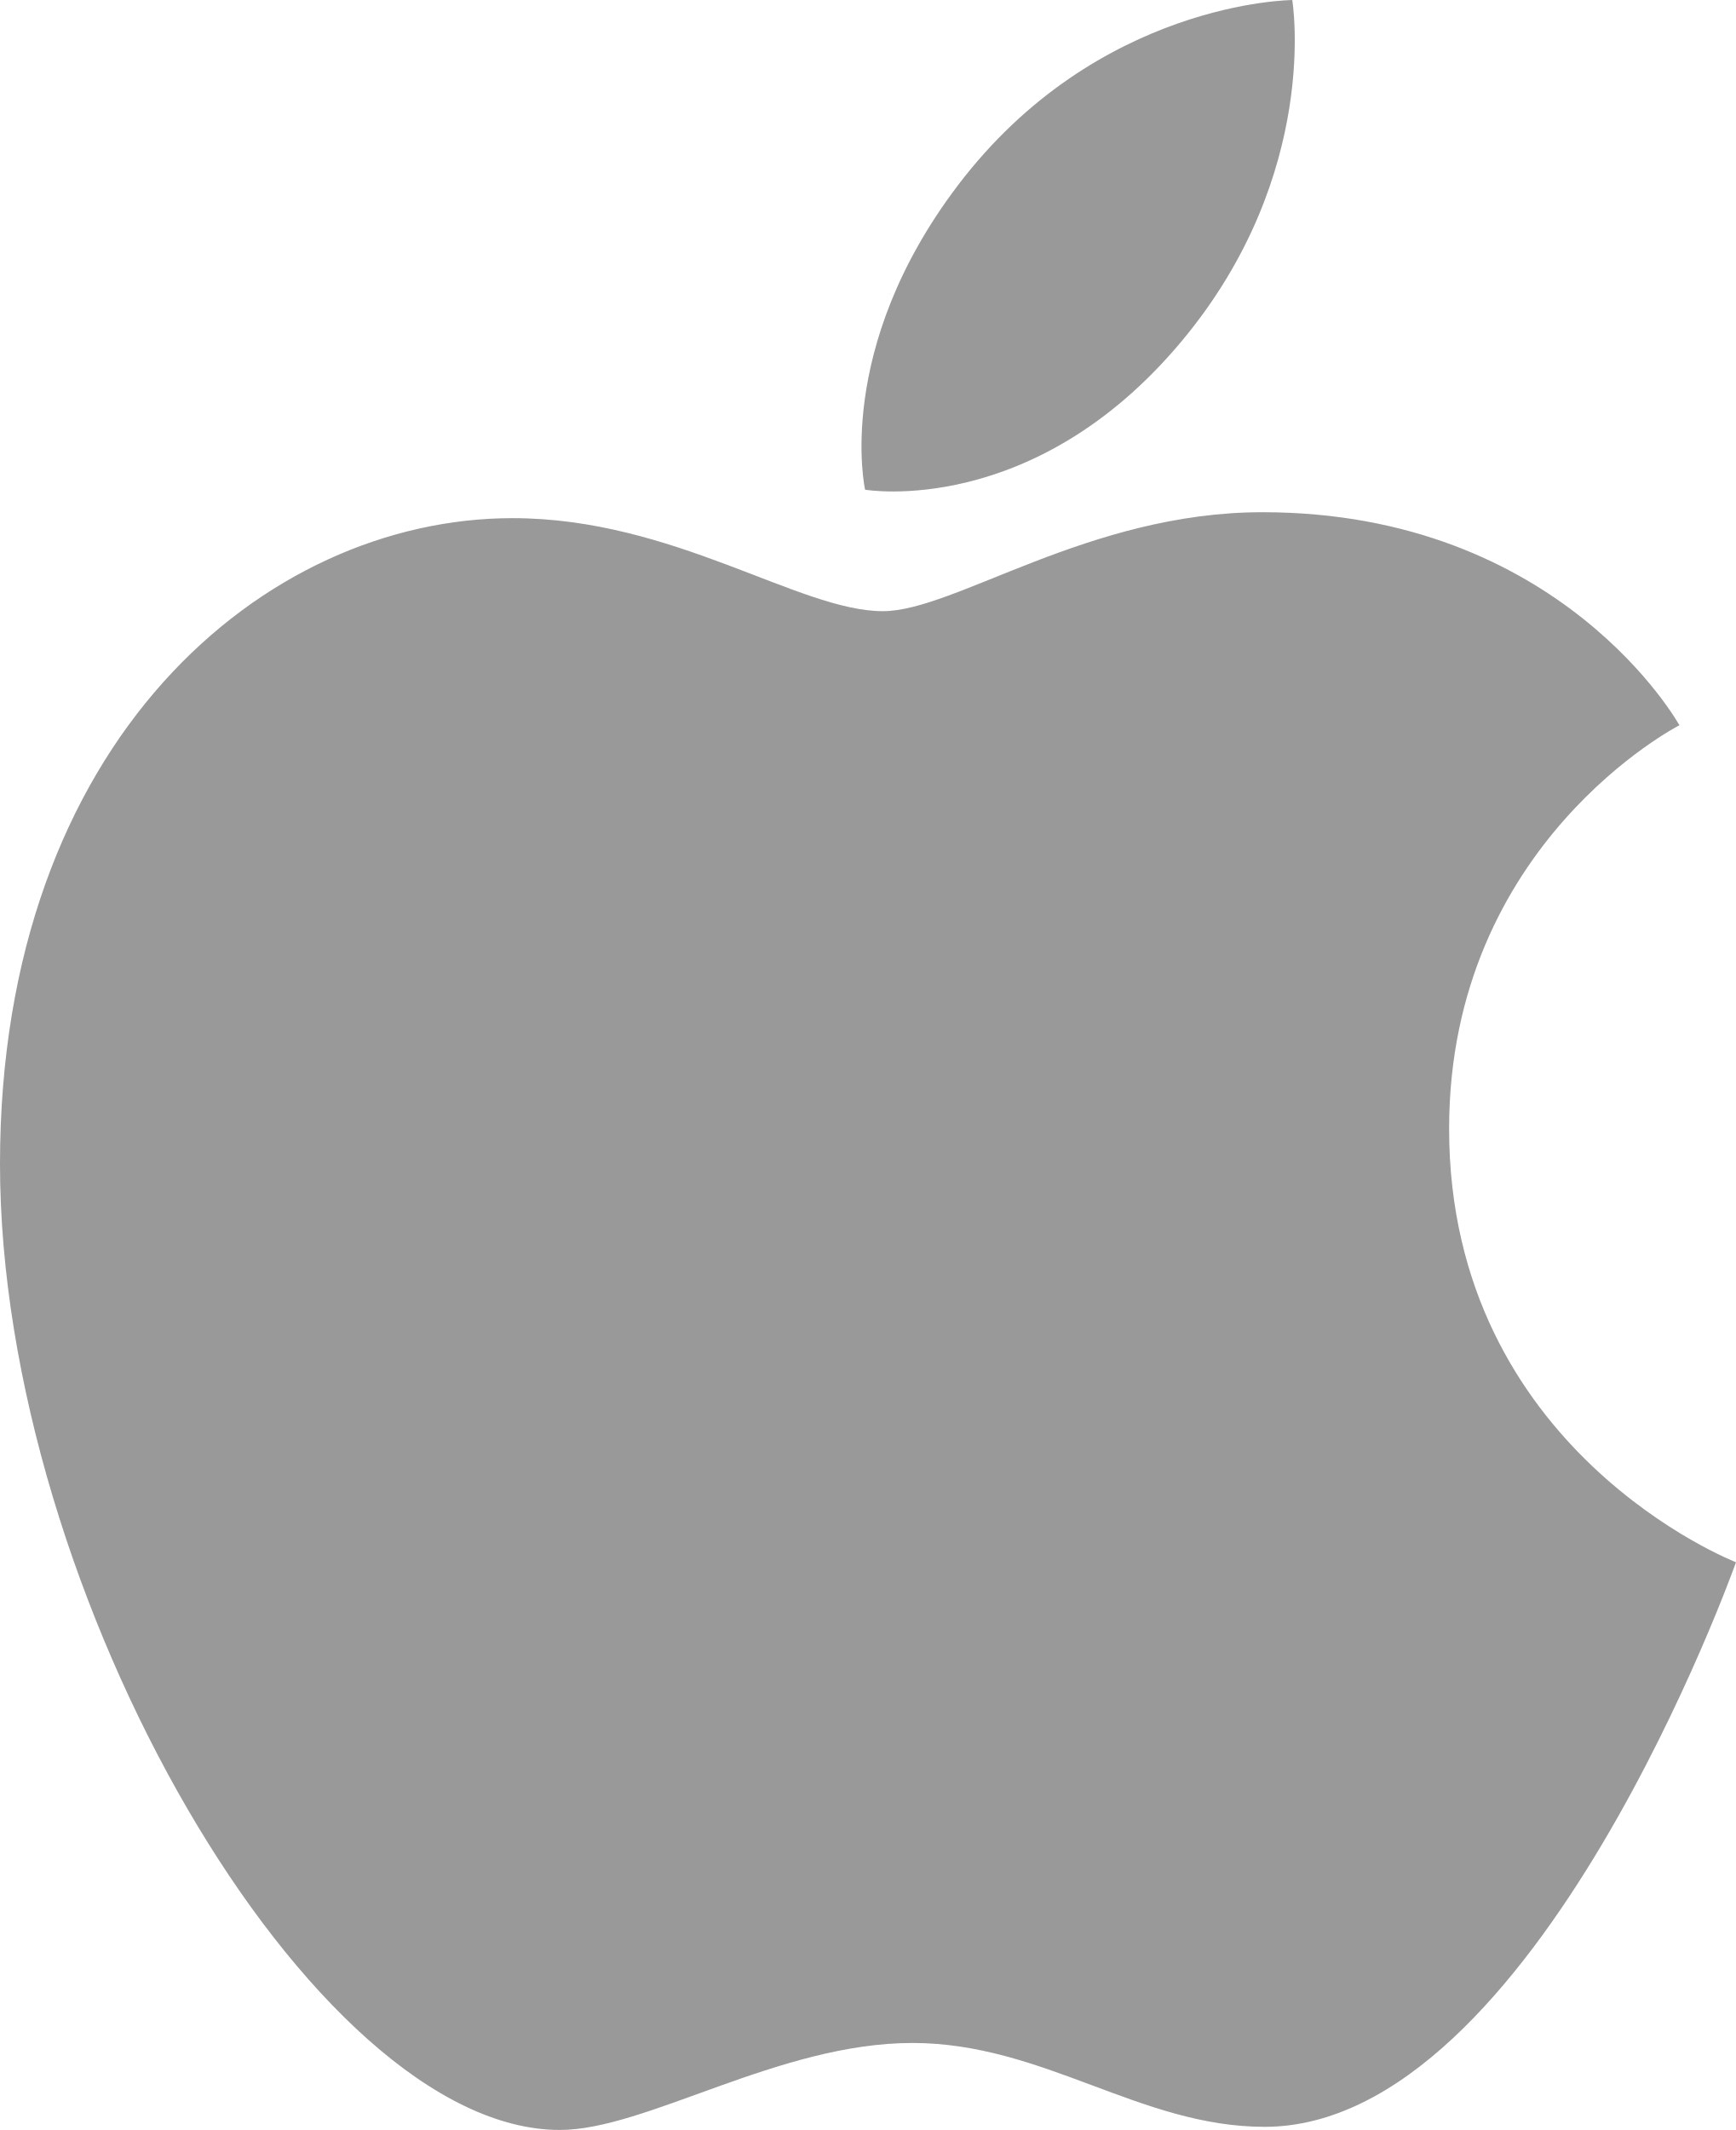
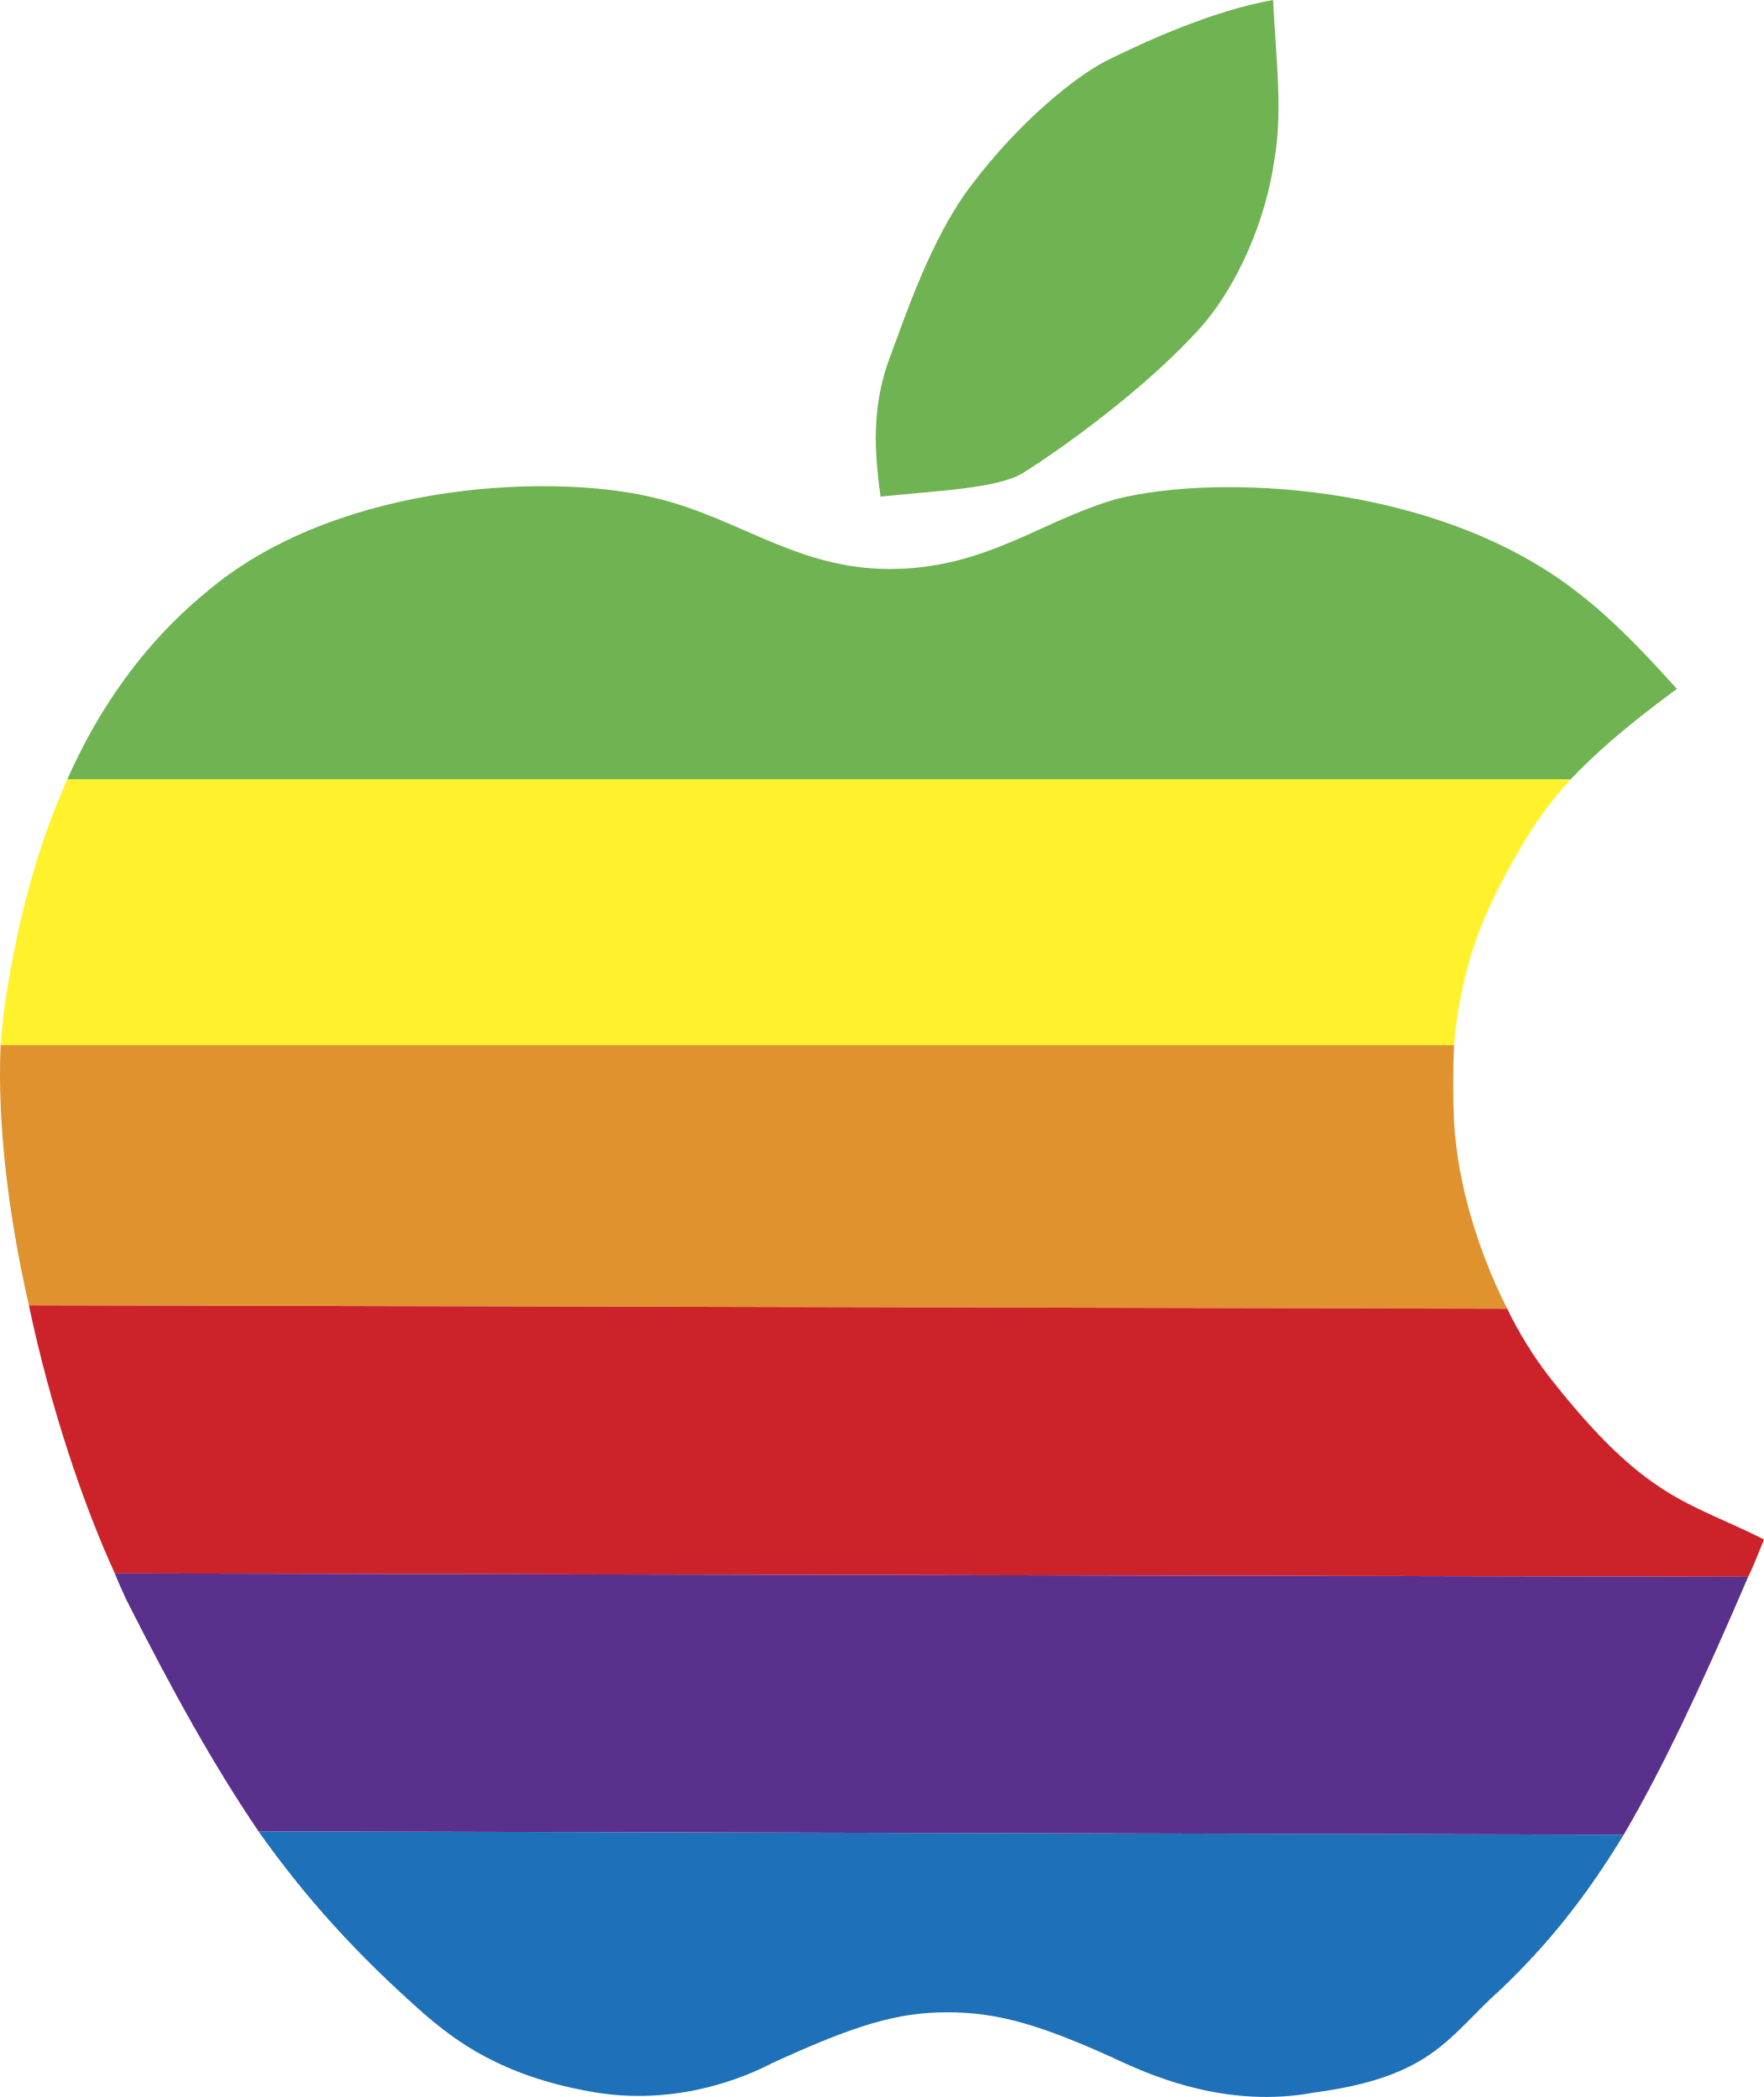
- <svg xmlns="http://www.w3.org/2000/svg" width="2038" height="2500" viewBox="0 0 496.255 608.728">
-   <path d="M273.81 52.973C313.806.257 369.41 0 369.41 0s8.271 49.562-31.463 97.306c-42.426 50.98-90.649 42.638-90.649 42.638s-9.055-40.094 26.512-86.971zM252.385 174.662c20.576 0 58.764-28.284 108.471-28.284 85.562 0 119.222 60.883 119.222 60.883s-65.833 33.659-65.833 115.331c0 92.133 82.01 123.885 82.01 123.885s-57.328 161.357-134.762 161.357c-35.565 0-63.215-23.967-100.688-23.967-38.188 0-76.084 24.861-100.766 24.861C89.33 608.73 0 455.666 0 332.628c0-121.052 75.612-184.554 146.533-184.554 46.105 0 81.883 26.588 105.852 26.588z" fill="#999" />
+ <svg xmlns="http://www.w3.org/2000/svg" width="2103" height="2500" viewBox="0 0 112.285 133.477">
+   <g fill-rule="evenodd" clip-rule="evenodd">
+     <path d="M103.357 116.784c-2.448 4.032-4.896 7.056-7.848 9.863-3.312 2.952-4.248 5.544-11.88 6.553-5.4 1.008-10.08-1.009-11.88-1.8-5.4-2.521-8.209-3.312-11.448-3.312-3.168 0-5.832.792-11.16 3.24-1.656.863-6.12 2.808-11.592 1.8-5.616-1.008-8.496-3.168-10.584-4.968-4.32-3.816-7.56-7.416-10.512-11.592l86.904.216z" fill="#1e71b8" />
+     <path d="M4.286 49.608c2.52-5.688 5.832-9.504 9.144-12.168 8.424-6.912 22.176-7.344 28.512-5.688 5.184 1.296 8.856 4.464 14.688 4.464 6.12 0 9.647-3.096 14.472-4.464 6.336-1.584 20.16-1.08 29.16 5.832 2.664 2.016 5.111 4.752 6.479 6.264-3.239 2.376-5.184 4.104-6.768 5.76H4.286z" fill="#6fb353" />
+     <path d="M99.974 49.608c-1.512 1.656-2.592 3.24-3.816 5.472-1.439 2.592-3.168 6.12-3.6 11.448H.038c.072-.864.144-1.8.288-2.736.864-5.688 2.232-10.368 3.96-14.184h95.688z" fill="#fff22d" />
+     <path d="M92.558 66.528a55.508 55.508 0 0 0 0 4.896c.216 3.96 1.584 8.352 3.384 11.88l-94.104-.216C.542 77.4-.178 71.568.038 66.528h92.52z" fill="#e0922f" />
+     <path d="M95.941 83.304a24.623 24.623 0 0 0 2.664 4.32c6.192 7.92 8.856 7.92 13.68 10.368-.359.863-.647 1.656-1.008 2.376L7.31 100.152C5.294 95.76 3.206 89.568 1.838 83.088l94.103.216z" fill="#cc2229" />
+     <path d="M111.277 100.368c-3.023 7.056-5.472 12.239-7.92 16.416l-86.903-.216c-2.88-4.248-5.472-8.929-8.424-14.761-.216-.504-.504-1.08-.72-1.655l103.967.216z" fill="#5a308d" />
+     <path d="M81.109 10.224c-.504 3.6-2.304 8.208-5.184 11.16-3.097 3.312-7.92 6.912-10.801 8.712-1.584 1.008-5.688 1.152-9.071 1.512-.432-3.024-.504-5.616.432-8.424 1.224-3.312 2.809-8.064 5.328-11.376 3.096-4.104 6.624-6.912 8.568-7.92C72.974 2.592 77.294.648 81.037 0c.145 3.312.649 7.056.072 10.224z" fill="#6fb353" />
+   </g>
</svg>
